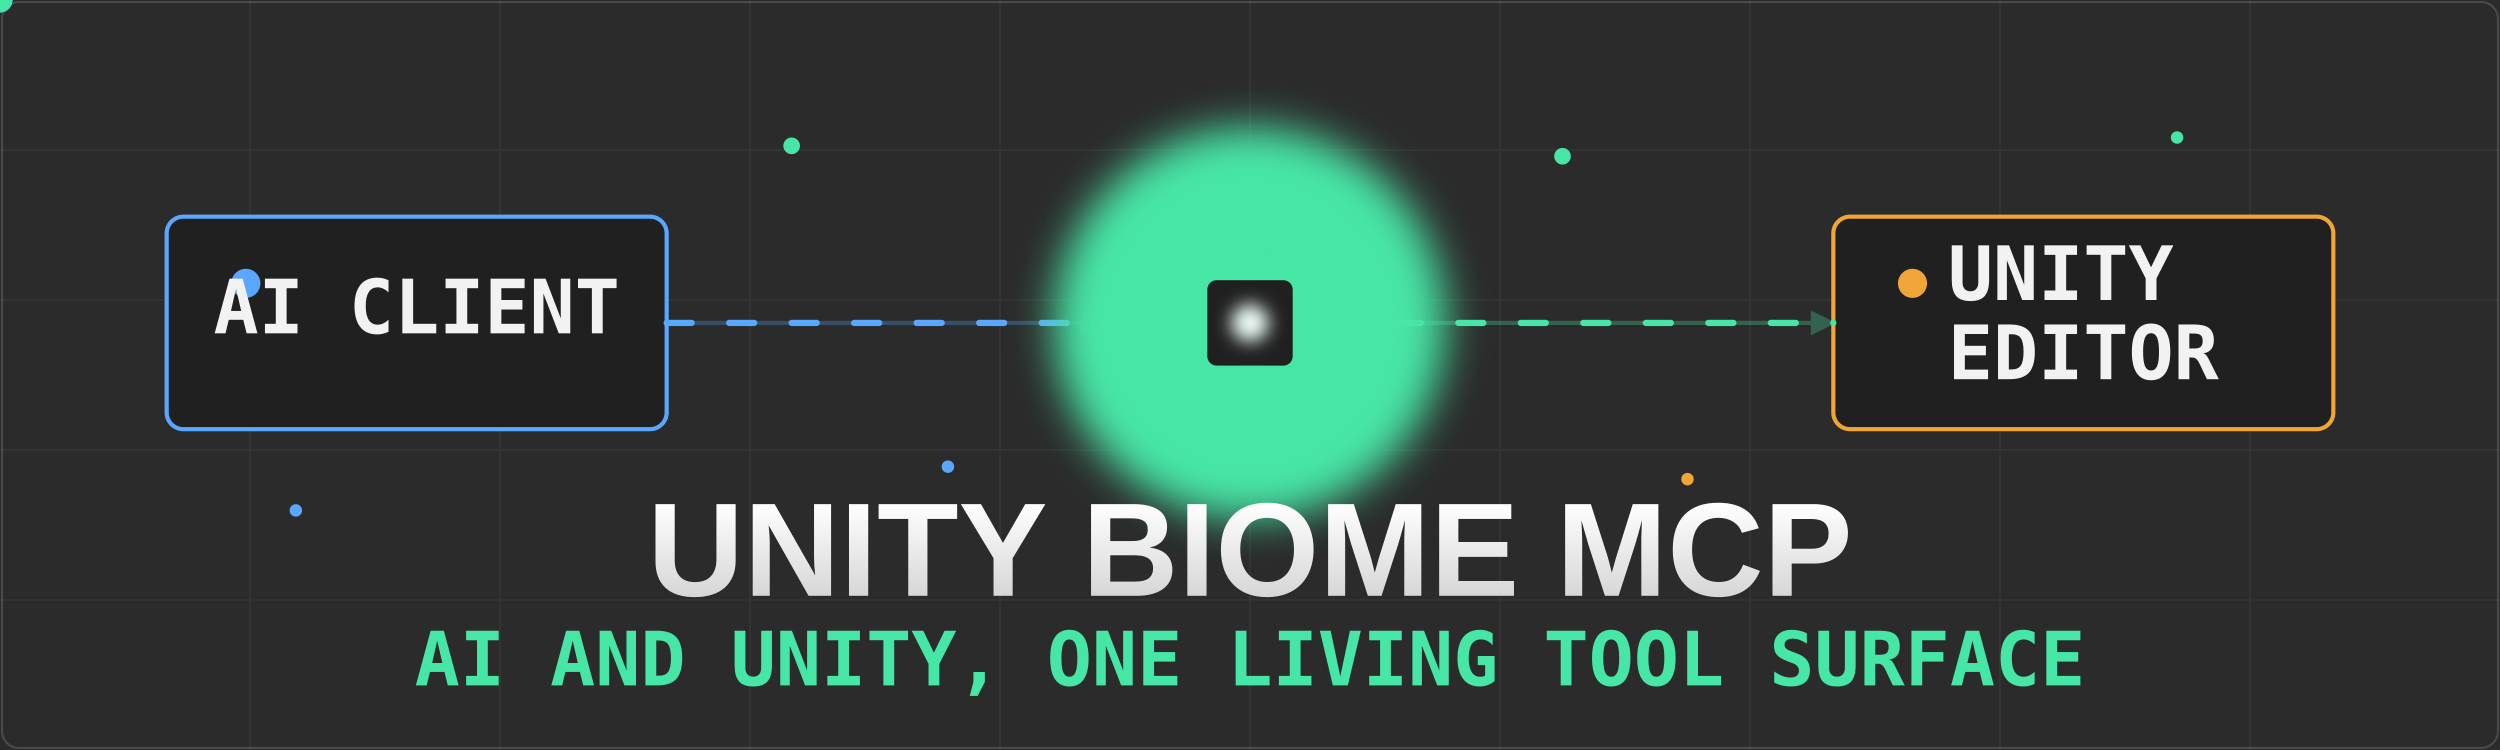
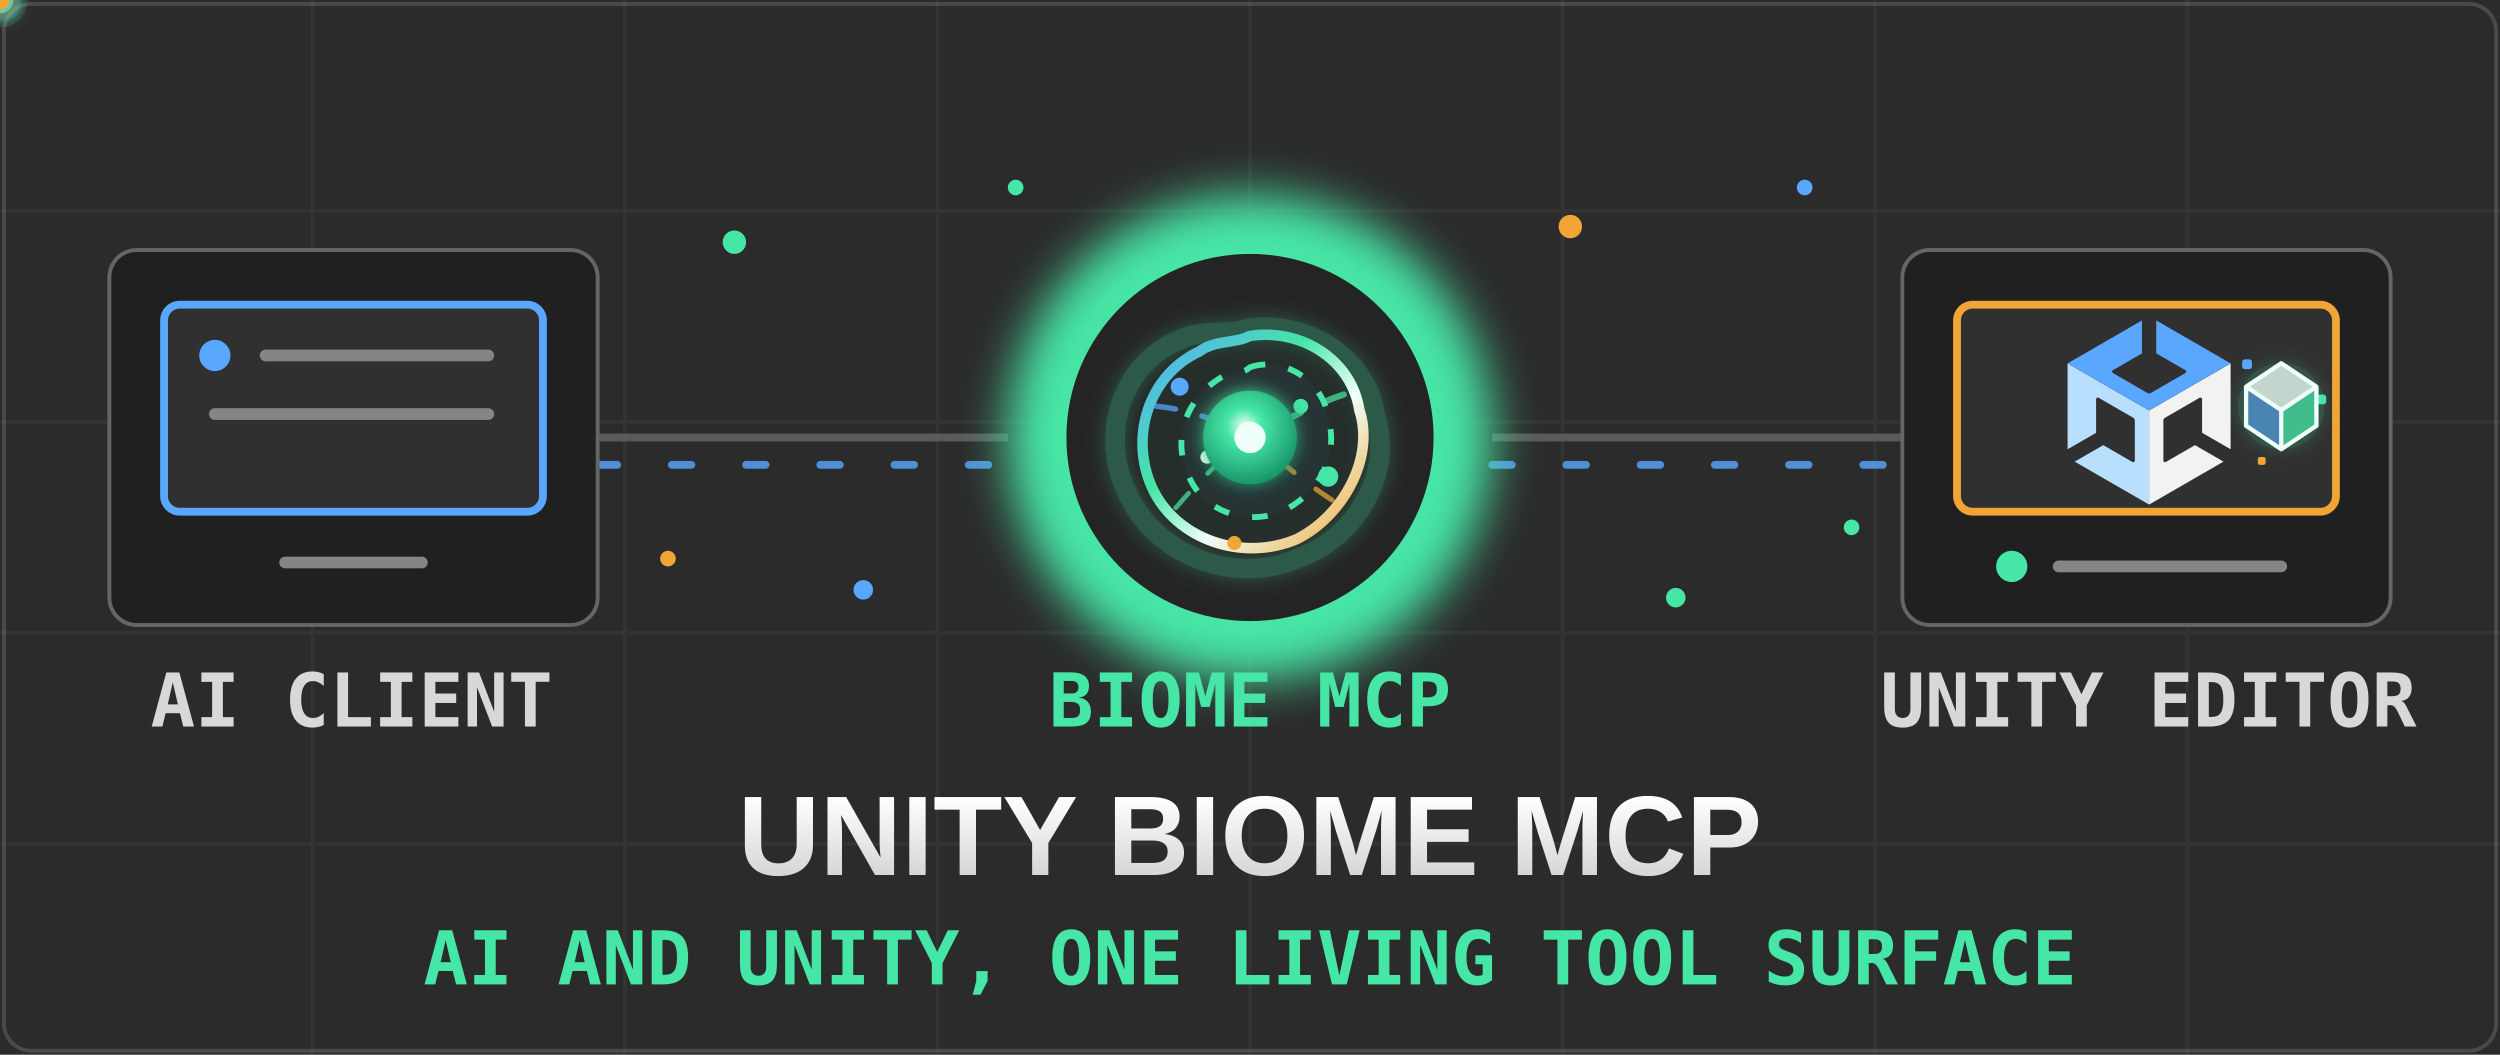
- <svg xmlns="http://www.w3.org/2000/svg" viewBox="0 0 1200 360" width="1200" height="360" role="img" aria-labelledby="hero-title hero-desc">
+ <svg xmlns="http://www.w3.org/2000/svg" viewBox="0 0 640 270" width="640" height="270" role="img" aria-labelledby="hero-title hero-desc">
  <defs>
-     <linearGradient id="hero-title-gradient" x1="0" y1="0" x2="0" y2="1">
+     <linearGradient id="hero-heading" x1="0" y1="0" x2="0" y2="1">
      <stop offset="0" stop-color="#ffffff" />
      <stop offset="1" stop-color="#d6d6d6" />
    </linearGradient>
-     <radialGradient id="hero-core" cx="50%" cy="42%" r="62%">
+     <radialGradient id="hero-core-fill" cx="44%" cy="38%" r="68%">
      <stop offset="0" stop-color="#effff9" />
      <stop offset=".28" stop-color="#46e6a6" />
-       <stop offset="1" stop-color="#46e6a6" stop-opacity="0" />
+       <stop offset="1" stop-color="#138b62" />
    </radialGradient>
-     <filter id="hero-green-glow" x="-100%" y="-100%" width="300%" height="300%">
-       <feGaussianBlur stdDeviation="10" />
+     <linearGradient id="hero-membrane-gradient" x1="0" y1="0" x2="1" y2="1">
+       <stop offset="0" stop-color="#59a7ff" />
+       <stop offset=".38" stop-color="#46e6a6" />
+       <stop offset=".62" stop-color="#effff9" />
+       <stop offset="1" stop-color="#f0a536" />
+     </linearGradient>
+     <filter id="hero-aura-glow" x="-70%" y="-70%" width="240%" height="240%">
+       <feGaussianBlur stdDeviation="6" />
    </filter>
-     <filter id="hero-soft-glow" x="-80%" y="-80%" width="260%" height="260%">
-       <feGaussianBlur stdDeviation="4" />
+     <filter id="hero-signal-glow" x="-35%" y="-120%" width="170%" height="340%">
+       <feGaussianBlur stdDeviation="2.2" result="blur" />
+       <feMerge>
+         <feMergeNode in="blur" />
+         <feMergeNode in="SourceGraphic" />
+       </feMerge>
    </filter>
-     <marker id="hero-arrow-blue" viewBox="0 0 10 10" refX="9" refY="5" markerWidth="6" markerHeight="6" orient="auto">
-       <path d="M0 0L10 5L0 10Z" fill="#59a7ff" />
-     </marker>
-     <marker id="hero-arrow-green" viewBox="0 0 10 10" refX="9" refY="5" markerWidth="6" markerHeight="6" orient="auto">
-       <path d="M0 0L10 5L0 10Z" fill="#46e6a6" />
-     </marker>
+     <filter id="hero-trail-glow" x="-80%" y="-80%" width="260%" height="260%" color-interpolation-filters="sRGB">
+       <feGaussianBlur stdDeviation="2.6" result="blur" />
+       <feMerge>
+         <feMergeNode in="blur" />
+         <feMergeNode in="SourceGraphic" />
+       </feMerge>
+     </filter>
+     <mask id="hero-flight-background-mask" maskUnits="userSpaceOnUse" x="0" y="0" width="640" height="270" style="mask-type:luminance">
+       <rect width="640" height="270" fill="white" />
+       <rect x="16" y="56" width="148" height="113" rx="13" fill="#777777" />
+       <rect x="20" y="60" width="140" height="105" rx="9" fill="black" />
+       <rect x="476" y="56" width="148" height="113" rx="13" fill="#777777" />
+       <rect x="480" y="60" width="140" height="105" rx="9" fill="black" />
+       <circle cx="320" cy="112" r="76" fill="#777777" />
+       <circle cx="320" cy="112" r="70" fill="black" />
+       <rect y="168" width="640" height="102" fill="black" />
+     </mask>
+     <symbol id="hero-icon-gameobject" viewBox="0 0 16 16">
+       <path d="M8 1L14 4.5V11.5L8 15L2 11.5V4.5ZM2 4.5L8 8L14 4.5M8 8V15" fill="none" stroke="currentColor" stroke-width="1.5" stroke-linejoin="round" />
+     </symbol>
+     <symbol id="hero-icon-component" viewBox="0 0 16 16">
+       <path d="M2 4H5M9 4H14M2 8H9M13 8H14M2 12H4M8 12H14" fill="none" stroke="currentColor" stroke-width="1.6" stroke-linecap="round" />
+       <circle cx="7" cy="4" r="1.7" fill="none" stroke="currentColor" stroke-width="1.4" />
+       <circle cx="11" cy="8" r="1.7" fill="none" stroke="currentColor" stroke-width="1.4" />
+       <circle cx="6" cy="12" r="1.7" fill="none" stroke="currentColor" stroke-width="1.4" />
+     </symbol>
+     <symbol id="hero-icon-image" viewBox="0 0 16 16">
+       <rect x="1.5" y="2" width="13" height="12" rx="2" fill="none" stroke="currentColor" stroke-width="1.5" />
+       <circle cx="11.5" cy="5.5" r="1.3" fill="currentColor" />
+       <path d="M3 12L6.3 8.5L8.4 10.6L10 9L13.5 12.5" fill="none" stroke="currentColor" stroke-width="1.4" stroke-linejoin="round" />
+     </symbol>
+     <symbol id="hero-icon-sound" viewBox="0 0 16 16">
+       <path d="M2 6H5L9 3V13L5 10H2ZM11 6C12.4 7 12.4 9 11 10M13 4.5C15.4 6.4 15.4 9.6 13 11.5" fill="none" stroke="currentColor" stroke-width="1.5" stroke-linecap="round" stroke-linejoin="round" />
+     </symbol>
+     <symbol id="hero-icon-light" viewBox="0 0 16 16">
+       <circle cx="8" cy="8" r="3" fill="none" stroke="currentColor" stroke-width="1.5" />
+       <path d="M8 1V3M8 13V15M1 8H3M13 8H15M3.1 3.1L4.5 4.5M11.5 11.5L12.9 12.9M12.9 3.1L11.5 4.5M4.5 11.5L3.1 12.9" fill="none" stroke="currentColor" stroke-width="1.4" stroke-linecap="round" />
+     </symbol>
+     <symbol id="hero-icon-script" viewBox="0 0 16 16">
+       <path d="M6 3L2 8L6 13M10 3L14 8L10 13M9 1.5L7 14.5" fill="none" stroke="currentColor" stroke-width="1.6" stroke-linecap="round" stroke-linejoin="round" />
+     </symbol>
+     <symbol id="hero-icon-camera" viewBox="0 0 16 16">
+       <path d="M2 5H5L6.2 3H9.8L11 5H14V13H2Z" fill="none" stroke="currentColor" stroke-width="1.5" stroke-linejoin="round" />
+       <circle cx="8" cy="9" r="2.5" fill="none" stroke="currentColor" stroke-width="1.4" />
+     </symbol>
+     <symbol id="hero-icon-material" viewBox="0 0 16 16">
+       <path d="M8 1.5C8 1.5 3 7 3 10A5 5 0 0 0 13 10C13 7 8 1.5 8 1.5Z" fill="none" stroke="currentColor" stroke-width="1.5" />
+       <path d="M5.5 10.5C6.3 12.2 9 12.7 10.6 11" fill="none" stroke="currentColor" stroke-width="1.3" stroke-linecap="round" />
+     </symbol>
+     <symbol id="hero-icon-animation" viewBox="0 0 16 16">
+       <rect x="1.5" y="2.5" width="13" height="11" rx="1.5" fill="none" stroke="currentColor" stroke-width="1.5" />
+       <path d="M6.5 5.5L11 8L6.5 10.5Z" fill="currentColor" />
+       <path d="M4 2.5V5M12 2.5V5M4 11V13.5M12 11V13.5" stroke="currentColor" stroke-width="1.2" />
+     </symbol>
+     <symbol id="hero-icon-physics" viewBox="0 0 16 16">
+       <ellipse cx="8" cy="8" rx="6.5" ry="2.8" fill="none" stroke="currentColor" stroke-width="1.2" />
+       <ellipse cx="8" cy="8" rx="6.5" ry="2.8" fill="none" stroke="currentColor" stroke-width="1.2" transform="rotate(60 8 8)" />
+       <ellipse cx="8" cy="8" rx="6.5" ry="2.8" fill="none" stroke="currentColor" stroke-width="1.2" transform="rotate(120 8 8)" />
+       <circle cx="8" cy="8" r="1.4" fill="currentColor" />
+     </symbol>
  </defs>
  <style>
-     .hero-route {
-       fill: none;
-       stroke-width: 3;
-       stroke-linecap: round;
-       stroke-dasharray: 12 18;
-       animation: hero-flow 3.8s linear infinite;
-     }
-     .hero-core-aura {
-       animation: hero-aura 3.2s ease-in-out infinite;
+     .hero-route-request {
+       animation: hero-flow-request 3.7s linear infinite;
+     }
+     .hero-route-result {
+       animation: hero-flow-result 4.3s linear infinite;
+     }
+     .hero-node-left {
+       animation: hero-node-left-life 4.8s ease-in-out infinite;
      transform-box: fill-box;
      transform-origin: center;
    }
-     .hero-core-mark {
-       animation: hero-core-life 2.4s ease-in-out infinite;
+     .hero-node-right {
+       animation: hero-node-right-life 5.3s ease-in-out -2.1s infinite;
      transform-box: fill-box;
      transform-origin: center;
    }
-     .hero-node {
-       animation: hero-node-life 4.2s ease-in-out infinite;
+     .hero-node-led {
+       animation: hero-led 2.6s ease-in-out infinite;
+     }
+     .hero-node-right .hero-node-led {
+       animation: hero-unity-build-led 7s linear infinite;
+     }
+     .hero-created-object {
+       animation: hero-unity-create 7s linear infinite;
      transform-box: fill-box;
      transform-origin: center;
    }
-     .hero-node-right { animation-delay: -2.1s; }
-     .hero-spore {
-       animation: hero-drift-a 5.2s ease-in-out infinite alternate;
+     .hero-generated-flight {
+       opacity: 0;
+       pointer-events: none;
+       offset-anchor: center;
+       offset-rotate: 0deg;
      transform-box: fill-box;
      transform-origin: center;
-     }
-     .hero-spore-b { animation-name: hero-drift-b; animation-duration: 6.1s; }
-     .hero-spore-c { animation-delay: -2.4s; animation-duration: 4.5s; }
-     @keyframes hero-flow { to { stroke-dashoffset: -60; } }
-     @keyframes hero-aura {
-       0%, 100% { opacity: .14; transform: scale(.82); }
-       50% { opacity: .48; transform: scale(1.16); }
-     }
-     @keyframes hero-core-life {
-       0%, 100% { transform: scale(.94) rotate(45deg); }
-       50% { transform: scale(1.08) rotate(45deg); }
-     }
-     @keyframes hero-node-life {
-       0%, 100% { opacity: .88; transform: translateY(0); }
-       50% { opacity: 1; transform: translateY(-3px); }
+       animation: hero-generated-flight 28s linear infinite both;
+     }
+     .hero-generated-flight &gt; use {
+       transform: scale(1.4);
+       transform-box: fill-box;
+       transform-origin: center;
+     }
+     .hero-generated-flight &gt; circle {
+       transform: scale(1.25);
+       transform-box: fill-box;
+       transform-origin: center;
+     }
+     .hero-flight-route-1 { offset-path: path("M584 104C580 72 562 52 536 44S480 26 438 28 360 44 300 26 190 10 80-18"); }
+     .hero-flight-route-2 { offset-path: path("M584 104C570 76 548 56 522 48S470 40 430 22 360 8 318 30 248 46 210 18 176-2 150-20"); }
+     .hero-flight-route-3 { offset-path: path("M584 104C590 78 572 58 548 50S500 28 464 36 410 54 366 34 310 10 274 20 238 8 220-18"); }
+     .hero-flight-route-4 { offset-path: path("M584 104C568 84 548 64 526 52S484 28 448 42 400 58 362 38 326 14 300-20"); }
+     .hero-flight-route-5 { offset-path: path("M584 104C592 78 574 56 548 48S510 34 484 20 440 4 414 18 392 8 380-18"); }
+     .hero-flight-route-6 { offset-path: path("M584 104C566 80 554 60 540 48S510 28 494 36 474 46 458 20 452 0 460-20"); }
+     .hero-flight-route-7 { offset-path: path("M584 104C596 78 580 58 564 46S536 28 524 14 510-2 520-18"); }
+     .hero-flight-route-8 { offset-path: path("M584 104C574 70 548 50 514 44S452 20 408 30 340 52 282 28 190 2 122 12 70 4 40-16"); }
+     .hero-flight-route-9 { offset-path: path("M584 104C586 74 564 54 538 46S494 24 456 32 402 50 356 30 300 8 266 16 248-4 250-18"); }
+     .hero-flight-route-10 { offset-path: path("M584 104C572 82 550 58 524 50S468 30 426 38 352 48 294 24 214 4 156 14 118 2 100-18"); }
+     .hero-generated-color-1 { color: #46e6a6; }
+     .hero-generated-color-2 { color: #59a7ff; }
+     .hero-generated-color-3 { color: #f0a536; }
+     .hero-generated-color-4 { color: #e95b78; }
+     .hero-generated-color-5 { color: #c084fc; }
+     .hero-generated-color-6 { color: #7dd3fc; }
+     .hero-generated-color-7 { color: #f472b6; }
+     .hero-generated-color-8 { color: #a3e635; }
+     .hero-generated-color-9 { color: #fb7185; }
+     .hero-generated-color-10 { color: #facc15; }
+     .hero-aura {
+       animation: hero-aura-life 3.6s ease-in-out infinite;
+       transform-box: fill-box;
+       transform-origin: center;
+     }
+     .hero-biome-membrane-a,
+     .hero-biome-membrane-b,
+     .hero-biome-membrane-echo,
+     .hero-biome-veins {
+       transform-origin: 320px 112px;
+     }
+     .hero-biome-membrane-a {
+       animation: hero-membrane-a 7.8s ease-in-out -.9s infinite;
+     }
+     .hero-biome-membrane-b {
+       animation: hero-membrane-b 9.1s ease-in-out -4.1s infinite;
+     }
+     .hero-biome-membrane-echo {
+       animation: hero-membrane-echo 11.4s ease-in-out -6.3s infinite;
+     }
+     .hero-biome-veins {
+       animation: hero-vein-flow 4.8s linear -1.7s infinite;
+     }
+     .hero-spore-a,
+     .hero-spore-b,
+     .hero-spore-c,
+     .hero-spore-d {
+       transform-box: fill-box;
+       transform-origin: center;
+     }
+     .hero-spore-a {
+       animation: hero-drift-a 6.7s ease-in-out -.9s infinite;
+     }
+     .hero-spore-b {
+       animation: hero-drift-b 7.9s ease-in-out -4.2s infinite;
+     }
+     .hero-spore-c {
+       animation: hero-drift-c 5.8s ease-in-out -2.5s infinite;
+     }
+     .hero-spore-d {
+       animation: hero-drift-d 8.6s ease-in-out -5.1s infinite;
+     }
+     .hero-phase-1 { animation-delay: -1.8s; }
+     .hero-phase-2 { animation-delay: -3.3s; }
+     .hero-phase-3 { animation-delay: -4.4s; }
+     .hero-phase-4 { animation-delay: -6.2s; }
+     @keyframes hero-flow-request {
+       from { stroke-dashoffset: 0; }
+       to { stroke-dashoffset: -52; }
+     }
+     @keyframes hero-flow-result {
+       from { stroke-dashoffset: 0; }
+       to { stroke-dashoffset: 58; }
+     }
+     @keyframes hero-node-left-life {
+       0%, 100% { opacity: .92; transform: translateY(0); }
+       38% { opacity: 1; transform: translateY(-2px); }
+       68% { opacity: .96; transform: translateY(1px); }
+     }
+     @keyframes hero-node-right-life {
+       0%, 100% { opacity: .94; transform: translateY(0); }
+       46% { opacity: 1; transform: translateY(-3px); }
+       76% { opacity: .96; transform: translateY(1px); }
+     }
+     @keyframes hero-led {
+       0%, 100% { opacity: .38; }
+       44% { opacity: 1; }
+       66% { opacity: .7; }
+     }
+     @keyframes hero-unity-build-led {
+       0%, 19.8%, 24%, 42.7%, 47%, 65.5%, 70%, 88.4%, 93%, 100% {
+         opacity: .28;
+       }
+       20%, 42.9%, 65.7%, 88.6% { opacity: 1; }
+       22.2%, 45.1%, 67.9%, 90.8% { opacity: .58; }
+     }
+     @keyframes hero-unity-create {
+       0%, 20%, 32%, 42.86%, 54.86%, 65.72%, 77.72%, 88.57%, 100% {
+         opacity: 0;
+         transform: translate(-8px, 3px) scale(.72) rotate(-4deg);
+       }
+       21.42%, 44.28%, 67.14%, 89.99% {
+         opacity: .48;
+         transform: translate(-3px, 1px) scale(.9) rotate(-1deg);
+       }
+       22.57%, 45.43%, 68.29%, 91.14% {
+         opacity: .96;
+         transform: translate(0, 0) scale(1.06) rotate(1deg);
+       }
+       24.07%, 46.93%, 69.79%, 92.64% {
+         opacity: 1;
+         transform: translate(0, 0) scale(1) rotate(0);
+       }
+       27.07%, 49.93%, 72.79%, 95.64% {
+         opacity: .7;
+         transform: translate(1px, -2px) scale(.98) rotate(1deg);
+       }
+       29.87%, 52.73%, 75.59%, 98.44% {
+         opacity: 0;
+         transform: translate(3px, -7px) scale(.9) rotate(4deg);
+       }
+     }
+     @keyframes hero-generated-flight {
+       0% {
+         opacity: 0;
+         offset-distance: 0%;
+         transform: scale(.3) rotate(-18deg);
+       }
+       .65% {
+         opacity: .95;
+         offset-distance: 12%;
+         transform: scale(1.08) rotate(8deg);
+       }
+       9% {
+         opacity: .82;
+         offset-distance: 20%;
+         transform: scale(.9) rotate(-5deg);
+       }
+       38% {
+         opacity: .96;
+         offset-distance: 48%;
+         transform: scale(1.04) rotate(128deg);
+       }
+       72% {
+         opacity: .78;
+         offset-distance: 75%;
+         transform: scale(.86) rotate(264deg);
+       }
+       94% {
+         opacity: .58;
+         offset-distance: 95%;
+         transform: scale(.72) rotate(344deg);
+       }
+       100% {
+         opacity: 0;
+         offset-distance: 100%;
+         transform: scale(.42) rotate(380deg);
+       }
+     }
+     @keyframes hero-aura-life {
+       0%, 100% { opacity: .12; transform: scale(.84); }
+       47% { opacity: .42; transform: scale(1.13); }
+       72% { opacity: .25; transform: scale(1.02); }
+     }
+     @keyframes hero-membrane-a {
+       0%, 100% { opacity: .78; transform: translate(-1px, 1px) rotate(-4deg); }
+       37% { opacity: 1; transform: translate(2px, -2px) rotate(5deg); }
+       72% { opacity: .86; transform: translate(-2px, -1px) rotate(1deg); }
+     }
+     @keyframes hero-membrane-b {
+       0%, 100% { opacity: .55; transform: translate(1px, -1px) rotate(5deg); }
+       43% { opacity: .88; transform: translate(-2px, 2px) rotate(-6deg); }
+       76% { opacity: .68; transform: translate(2px, 1px) rotate(-1deg); }
+     }
+     @keyframes hero-membrane-echo {
+       0%, 100% { opacity: .12; transform: translate(-2px, 1px) rotate(-7deg); }
+       48% { opacity: .3; transform: translate(3px, -2px) rotate(7deg); }
+       79% { opacity: .18; transform: translate(-1px, -3px) rotate(2deg); }
+     }
+     @keyframes hero-vein-flow {
+       from { stroke-dashoffset: 0; }
+       to { stroke-dashoffset: -36; }
    }
    @keyframes hero-drift-a {
-       0% { opacity: .16; transform: translate(-8px, 8px) scale(.7); }
-       55% { opacity: .86; transform: translate(10px, -10px) scale(1.2); }
-       100% { opacity: .28; transform: translate(18px, 4px) scale(.82); }
+       0%, 100% { opacity: .18; transform: translate(-2px, 4px) scale(.75); }
+       36% { opacity: .78; transform: translate(8px, -7px) scale(1.15); }
+       71% { opacity: .4; transform: translate(13px, 2px) scale(.9); }
    }
    @keyframes hero-drift-b {
-       0% { opacity: .12; transform: translate(10px, -8px) scale(.76); }
-       50% { opacity: .72; transform: translate(-14px, 10px) scale(1.16); }
-       100% { opacity: .24; transform: translate(4px, -12px) scale(.8); }
+       0%, 100% { opacity: .16; transform: translate(4px, -3px) scale(.8); }
+       48% { opacity: .68; transform: translate(-10px, 8px) scale(1.18); }
+       79% { opacity: .32; transform: translate(-4px, -7px) scale(.88); }
+     }
+     @keyframes hero-drift-c {
+       0%, 100% { opacity: .2; transform: translate(-3px, -2px) scale(.72); }
+       43% { opacity: .84; transform: translate(6px, 9px) scale(1.2); }
+       73% { opacity: .38; transform: translate(11px, 4px) scale(.86); }
+     }
+     @keyframes hero-drift-d {
+       0%, 100% { opacity: .14; transform: translate(3px, 3px) scale(.78); }
+       39% { opacity: .64; transform: translate(-8px, -9px) scale(1.12); }
+       69% { opacity: .3; transform: translate(5px, -5px) scale(.9); }
    }
    @media (prefers-reduced-motion: reduce) {
-       .hero-route, .hero-core-aura, .hero-core-mark, .hero-node, .hero-spore {
+       .hero-route-request,
+       .hero-route-result,
+       .hero-node-left,
+       .hero-node-right,
+       .hero-node-led,
+       .hero-created-object,
+       .hero-generated-flight,
+       .hero-aura,
+       .hero-biome-membrane-a,
+       .hero-biome-membrane-b,
+       .hero-biome-membrane-echo,
+       .hero-biome-veins,
+       .hero-spore-a,
+       .hero-spore-b,
+       .hero-spore-c,
+       .hero-spore-d {
        animation: none !important;
      }
-       .hero-route { stroke-dasharray: none; opacity: .72; }
-       .hero-core-aura { opacity: .26; }
-       .hero-core-mark { transform: rotate(45deg); }
-       .motion-particle { display: none; }
-       .hero-spore { opacity: .3; }
+       .hero-route-request,
+       .hero-route-result {
+         stroke-dasharray: none;
+         opacity: .72;
+       }
+       .hero-node-left,
+       .hero-node-right {
+         opacity: 1;
+         transform: none;
+       }
+       .hero-node-led {
+         opacity: .8;
+       }
+       .hero-created-object {
+         opacity: .9;
+         transform: none;
+       }
+       .hero-generated-flight {
+         display: none;
+       }
+       .hero-aura {
+         opacity: .22;
+         transform: scale(1);
+       }
+       .hero-biome-membrane-a,
+       .hero-biome-membrane-b,
+       .hero-biome-membrane-echo {
+         opacity: .72;
+         transform: none;
+       }
+       .hero-biome-veins {
+         stroke-dasharray: none;
+         opacity: .55;
+       }
+       .hero-spore-a,
+       .hero-spore-b,
+       .hero-spore-c,
+       .hero-spore-d {
+         opacity: .32;
+         transform: none;
+       }
+       .motion-particle {
+         display: none;
+       }
    }
  </style>
-   <rect width="1200" height="360" fill="#2b2b2b" />
-   <rect x="1" y="1" width="1198" height="358" rx="8" fill="none" stroke="#4a4a4a" />
-   <g stroke="#777" stroke-width="1" opacity=".1">
-     <path d="M0 72H1200M0 144H1200M0 216H1200M0 288H1200" />
-     <path d="M120 0V360M240 0V360M360 0V360M480 0V360M600 0V360M720 0V360M840 0V360M960 0V360M1080 0V360" />
-   </g>
-   <g class="hero-node">
-     <rect x="80" y="104" width="240" height="102" rx="8" fill="#202020" stroke="#59a7ff" stroke-width="2" />
-     <circle cx="118" cy="136" r="7" fill="#59a7ff" />
-     <text x="200" y="160" text-anchor="middle" fill="#f2f2f2" font-size="36" font-weight="700" data-mobile-critical="true" font-family="ui-monospace, SFMono-Regular, Menlo, Consolas, monospace">AI CLIENT</text>
-   </g>
-   <g class="hero-node hero-node-right">
-     <rect x="880" y="104" width="240" height="102" rx="8" fill="#202020" stroke="#f0a536" stroke-width="2" />
-     <circle cx="918" cy="136" r="7" fill="#f0a536" />
-     <text x="1000" y="144" text-anchor="middle" fill="#f2f2f2" font-size="36" font-weight="700" data-mobile-critical="true" font-family="ui-monospace, SFMono-Regular, Menlo, Consolas, monospace">
-       <tspan x="1000">UNITY</tspan>
-       <tspan x="1000" dy="38">EDITOR</tspan>
-     </text>
-   </g>
-   <path d="M320 155H530" stroke="#59a7ff" opacity=".28" stroke-width="2" marker-end="url(#hero-arrow-blue)" />
-   <path class="hero-route" d="M320 155H530" stroke="#59a7ff" />
-   <path d="M670 155H880" stroke="#46e6a6" opacity=".3" stroke-width="2" marker-end="url(#hero-arrow-green)" />
-   <path class="hero-route" d="M670 155H880" stroke="#46e6a6" />
-   <circle class="motion-particle" r="6" fill="#59a7ff">
-     <animateMotion dur="2.8s" repeatCount="indefinite" path="M320 155H530" />
-   </circle>
-   <circle class="motion-particle" r="6" fill="#46e6a6">
-     <animateMotion dur="3.1s" begin="-1.4s" repeatCount="indefinite" path="M670 155H880" />
-   </circle>
+   <rect width="640" height="270" fill="#2b2b2b" />
+   <rect x="1" y="1" width="638" height="268" rx="7" fill="none" stroke="#4a4a4a" />
+   <g stroke="#777777" stroke-width="1" opacity=".1">
+     <path d="M0 54H640M0 108H640M0 162H640M0 216H640" />
+     <path d="M80 0V270M160 0V270M240 0V270M320 0V270M400 0V270M480 0V270M560 0V270" />
+   </g>
+   <path d="M153 112H258M382 112H487" fill="none" stroke="#5a5a5a" stroke-width="2" />
+   <path class="hero-route-request" d="M153 107H258M382 107H487" fill="none" stroke="#46e6a6" stroke-width="3" stroke-linecap="round" stroke-dasharray="9 17" filter="url(#hero-signal-glow)" />
+   <path class="hero-route-result" d="M153 119H258M382 119H487" fill="none" stroke="#59a7ff" stroke-width="2" stroke-linecap="round" stroke-dasharray="5 14" opacity=".8" />
+   <g class="motion-particle" aria-hidden="true">
+     <circle r="7" fill="#46e6a6" opacity=".16" />
+     <circle r="3.4" fill="#46e6a6" filter="url(#hero-trail-glow)" />
+     <circle r="1.2" fill="#effff9" />
+     <animateMotion dur="7s" begin="-2.1s" repeatCount="indefinite" path="M153 107C184 94 220 120 262 112A58 58 0 0 1 378 112C420 99 455 121 487 107C455 121 420 99 378 112A58 58 0 0 1 262 112C220 120 184 94 153 107" />
+   </g>
+   <g class="motion-particle" aria-hidden="true">
+     <circle r="6" fill="#59a7ff" opacity=".16" />
+     <circle r="3" fill="#59a7ff" filter="url(#hero-trail-glow)" />
+     <circle r="1" fill="#effff9" />
+     <animateMotion dur="7s" begin="-4s" repeatCount="indefinite" path="M487 119C454 103 420 132 378 112A58 58 0 0 0 262 112C221 101 184 132 153 119C184 132 221 101 262 112A58 58 0 0 0 378 112C420 132 454 103 487 119" />
+   </g>
+   <g class="motion-particle" aria-hidden="true">
+     <circle r="5.5" fill="#46e6a6" opacity=".14" />
+     <circle r="2.7" fill="#46e6a6" filter="url(#hero-trail-glow)" />
+     <animateMotion dur="7s" begin="-5.9s" repeatCount="indefinite" path="M153 112Q175 98 197 112T241 112Q252 119 262 112A58 52 0 0 1 378 112Q390 105 401 112T445 112T487 112Q465 126 443 112T399 112Q389 105 378 112A58 52 0 0 1 262 112Q251 105 240 112T196 112T153 112" />
+   </g>
+   <g class="motion-particle" aria-hidden="true">
+     <circle r="5" fill="#f0a536" opacity=".14" />
+     <circle r="2.5" fill="#f0a536" filter="url(#hero-trail-glow)" />
+     <animateMotion dur="7s" begin="-0.8s" repeatCount="indefinite" path="M487 112Q465 98 443 112T399 112Q389 119 378 112A58 64 0 0 0 262 112Q251 105 240 112T196 112T153 112Q175 126 197 112T241 112Q252 105 262 112A58 64 0 0 0 378 112Q390 119 401 112T445 112T487 112" />
+   </g>
+   <g class="hero-node-left">
+     <rect x="28" y="64" width="125" height="96" rx="7" fill="#202020" stroke="#656565" />
+     <rect x="42" y="78" width="97" height="53" rx="4" fill="#303030" stroke="#59a7ff" stroke-width="2" />
+     <circle class="hero-node-led" cx="55" cy="91" r="4" fill="#59a7ff" />
+     <path d="M68 91H125M55 106H125M73 144H108" fill="none" stroke="#858585" stroke-width="3" stroke-linecap="round" />
+   </g>
+   <g class="hero-node-right">
+     <rect x="487" y="64" width="125" height="96" rx="7" fill="#202020" stroke="#656565" />
+     <rect x="501" y="78" width="97" height="53" rx="4" fill="#303030" stroke="#f0a536" stroke-width="2" />
+     <g data-brand="unity" aria-hidden="true" transform="translate(524.4 80) scale(.4)">
+       <path fill="#f2f2f2" d="m64.414 122.93 47.606-27.49-18.247-10.553-18.656 10.777a1.06 1.06 0 0 1-1.035-.008 1.054 1.054 0 0 1-.523-.898V69.164c0-.754.39-1.437 1.043-1.812L96.77 54.55a1.03 1.03 0 0 1 1.035.008c.324.18.527.52.53.89v21.543l18.259 10.547V32.56l-52.18 30.12Z" />
+       <path fill="#b9dfff" d="M53.738 95.676 35.074 84.886 16.813 95.438l47.601 27.492V62.68L12.25 32.559v54.976l18.254-10.543V55.45c.008-.37.207-.71.527-.89a1.04 1.04 0 0 1 1.04-.008l22.179 12.8a2.095 2.095 0 0 1 1.043 1.813v25.598c-.004.37-.2.71-.52.902-.316.188-.71.191-1.035.012" />
+       <path fill="#59a7ff" d="M68.988 5.07v21.086l18.657 10.77c.32.187.511.531.511.906 0 .371-.195.711-.511.898L65.469 51.54a2.12 2.12 0 0 1-2.09 0L41.21 38.73a1.033 1.033 0 0 1-.516-.898 1.038 1.038 0 0 1 .516-.906l18.652-10.77V5.07L12.25 32.56l52.164 30.12 52.176-30.12Z" />
+     </g>
+     <g class="hero-created-object" data-created="gameobject" aria-hidden="true">
+       <circle cx="584" cy="104" r="11" fill="#46e6a6" opacity=".2" filter="url(#hero-signal-glow)" />
+       <rect x="574" y="92" width="2.5" height="2.5" rx=".7" fill="#59a7ff" />
+       <rect x="593" y="101" width="2.5" height="2.5" rx=".7" fill="#46e6a6" />
+       <rect x="578" y="117" width="2" height="2" rx=".5" fill="#f0a536" />
+       <path d="M584 93L593 99L584 105L575 99Z" fill="#effff9" fill-opacity=".76" />
+       <path d="M575 99L584 105V115L575 109Z" fill="#59a7ff" fill-opacity=".58" />
+       <path d="M584 105L593 99V109L584 115Z" fill="#46e6a6" fill-opacity=".72" />
+       <path d="M584 93L593 99V109L584 115L575 109V99ZM575 99L584 105L593 99M584 105V115" fill="none" stroke="#effff9" stroke-width="1.1" stroke-linejoin="round" />
+     </g>
+     <circle class="hero-node-led" cx="515" cy="145" r="4" fill="#46e6a6" />
+     <path d="M527 145H584" stroke="#858585" stroke-width="3" stroke-linecap="round" />
+   </g>
+   <g id="hero-generated-pool" aria-hidden="true" data-cycle-seconds="28" data-command-cycle-seconds="7" data-spawn-delay-seconds="0.18" mask="url(#hero-flight-background-mask)">
+     <g class="hero-generated-flight hero-flight-route-1 hero-generated-color-1" data-seq="0" data-kind="gameobject" style="animation-delay:1.58s">
+       <circle r="7" fill="currentColor" opacity=".13" />
+       <use href="#hero-icon-gameobject" x="-7" y="-7" width="14" height="14" />
+     </g>
+     <g class="hero-generated-flight hero-flight-route-4 hero-generated-color-6" data-seq="1" data-kind="image" style="animation-delay:1.6s">
+       <circle r="7" fill="currentColor" opacity=".13" />
+       <use href="#hero-icon-image" x="-7" y="-7" width="14" height="14" />
+     </g>
+     <g class="hero-generated-flight hero-flight-route-7 hero-generated-color-3" data-seq="2" data-kind="sound" style="animation-delay:1.62s">
+       <circle r="7" fill="currentColor" opacity=".13" />
+       <use href="#hero-icon-sound" x="-7" y="-7" width="14" height="14" />
+     </g>
+     <g class="hero-generated-flight hero-flight-route-2 hero-generated-color-9" data-seq="3" data-kind="component" style="animation-delay:3.18s">
+       <circle r="7" fill="currentColor" opacity=".13" />
+       <use href="#hero-icon-component" x="-7" y="-7" width="14" height="14" />
+     </g>
+     <g class="hero-generated-flight hero-flight-route-9 hero-generated-color-2" data-seq="4" data-kind="light" style="animation-delay:4.78s">
+       <circle r="7" fill="currentColor" opacity=".13" />
+       <use href="#hero-icon-light" x="-7" y="-7" width="14" height="14" />
+     </g>
+     <g class="hero-generated-flight hero-flight-route-5 hero-generated-color-8" data-seq="5" data-kind="script" style="animation-delay:4.8s">
+       <circle r="7" fill="currentColor" opacity=".13" />
+       <use href="#hero-icon-script" x="-7" y="-7" width="14" height="14" />
+     </g>
+     <g class="hero-generated-flight hero-flight-route-10 hero-generated-color-4" data-seq="6" data-kind="camera" style="animation-delay:4.82s">
+       <circle r="7" fill="currentColor" opacity=".13" />
+       <use href="#hero-icon-camera" x="-7" y="-7" width="14" height="14" />
+     </g>
+     <g class="hero-generated-flight hero-flight-route-3 hero-generated-color-10" data-seq="7" data-kind="material" style="animation-delay:4.84s">
+       <circle r="7" fill="currentColor" opacity=".13" />
+       <use href="#hero-icon-material" x="-7" y="-7" width="14" height="14" />
+     </g>
+     <g class="hero-generated-flight hero-flight-route-8 hero-generated-color-5" data-seq="8" data-kind="animation" style="animation-delay:4.86s">
+       <circle r="7" fill="currentColor" opacity=".13" />
+       <use href="#hero-icon-animation" x="-7" y="-7" width="14" height="14" />
+     </g>
+     <g class="hero-generated-flight hero-flight-route-6 hero-generated-color-7" data-seq="9" data-kind="physics" style="animation-delay:6.38s">
+       <circle r="7" fill="currentColor" opacity=".13" />
+       <use href="#hero-icon-physics" x="-7" y="-7" width="14" height="14" />
+     </g>
+     <g class="hero-generated-flight hero-flight-route-3 hero-generated-color-2" data-seq="10" data-kind="sound" style="animation-delay:6.4s">
+       <circle r="7" fill="currentColor" opacity=".13" />
+       <use href="#hero-icon-sound" x="-7" y="-7" width="14" height="14" />
+     </g>
+     <g class="hero-generated-flight hero-flight-route-8 hero-generated-color-9" data-seq="11" data-kind="material" style="animation-delay:8.58s">
+       <circle r="7" fill="currentColor" opacity=".13" />
+       <use href="#hero-icon-material" x="-7" y="-7" width="14" height="14" />
+     </g>
+     <g class="hero-generated-flight hero-flight-route-5 hero-generated-color-4" data-seq="12" data-kind="gameobject" style="animation-delay:8.6s">
+       <circle r="7" fill="currentColor" opacity=".13" />
+       <use href="#hero-icon-gameobject" x="-7" y="-7" width="14" height="14" />
+     </g>
+     <g class="hero-generated-flight hero-flight-route-1 hero-generated-color-8" data-seq="13" data-kind="camera" style="animation-delay:8.62s">
+       <circle r="7" fill="currentColor" opacity=".13" />
+       <use href="#hero-icon-camera" x="-7" y="-7" width="14" height="14" />
+     </g>
+     <g class="hero-generated-flight hero-flight-route-10 hero-generated-color-6" data-seq="14" data-kind="component" style="animation-delay:8.64s">
+       <circle r="7" fill="currentColor" opacity=".13" />
+       <use href="#hero-icon-component" x="-7" y="-7" width="14" height="14" />
+     </g>
+     <g class="hero-generated-flight hero-flight-route-4 hero-generated-color-1" data-seq="15" data-kind="animation" style="animation-delay:10.18s">
+       <circle r="7" fill="currentColor" opacity=".13" />
+       <use href="#hero-icon-animation" x="-7" y="-7" width="14" height="14" />
+     </g>
+     <g class="hero-generated-flight hero-flight-route-6 hero-generated-color-5" data-seq="16" data-kind="light" style="animation-delay:10.2s">
+       <circle r="7" fill="currentColor" opacity=".13" />
+       <use href="#hero-icon-light" x="-7" y="-7" width="14" height="14" />
+     </g>
+     <g class="hero-generated-flight hero-flight-route-9 hero-generated-color-3" data-seq="17" data-kind="physics" style="animation-delay:10.22s">
+       <circle r="7" fill="currentColor" opacity=".13" />
+       <use href="#hero-icon-physics" x="-7" y="-7" width="14" height="14" />
+     </g>
+     <g class="hero-generated-flight hero-flight-route-2 hero-generated-color-7" data-seq="18" data-kind="image" style="animation-delay:11.78s">
+       <circle r="7" fill="currentColor" opacity=".13" />
+       <use href="#hero-icon-image" x="-7" y="-7" width="14" height="14" />
+     </g>
+     <g class="hero-generated-flight hero-flight-route-7 hero-generated-color-10" data-seq="19" data-kind="script" style="animation-delay:11.8s">
+       <circle r="7" fill="currentColor" opacity=".13" />
+       <use href="#hero-icon-script" x="-7" y="-7" width="14" height="14" />
+     </g>
+     <g class="hero-generated-flight hero-flight-route-6 hero-generated-color-3" data-seq="20" data-kind="component" style="animation-delay:13.38s">
+       <circle r="7" fill="currentColor" opacity=".13" />
+       <use href="#hero-icon-component" x="-7" y="-7" width="14" height="14" />
+     </g>
+     <g class="hero-generated-flight hero-flight-route-2 hero-generated-color-7" data-seq="21" data-kind="light" style="animation-delay:13.4s">
+       <circle r="7" fill="currentColor" opacity=".13" />
+       <use href="#hero-icon-light" x="-7" y="-7" width="14" height="14" />
+     </g>
+     <g class="hero-generated-flight hero-flight-route-10 hero-generated-color-5" data-seq="22" data-kind="image" style="animation-delay:13.42s">
+       <circle r="7" fill="currentColor" opacity=".13" />
+       <use href="#hero-icon-image" x="-7" y="-7" width="14" height="14" />
+     </g>
+     <g class="hero-generated-flight hero-flight-route-4 hero-generated-color-1" data-seq="23" data-kind="physics" style="animation-delay:13.44s">
+       <circle r="7" fill="currentColor" opacity=".13" />
+       <use href="#hero-icon-physics" x="-7" y="-7" width="14" height="14" />
+     </g>
+     <g class="hero-generated-flight hero-flight-route-8 hero-generated-color-9" data-seq="24" data-kind="script" style="animation-delay:13.46s">
+       <circle r="7" fill="currentColor" opacity=".13" />
+       <use href="#hero-icon-script" x="-7" y="-7" width="14" height="14" />
+     </g>
+     <g class="hero-generated-flight hero-flight-route-7 hero-generated-color-6" data-seq="25" data-kind="gameobject" style="animation-delay:15.58s">
+       <circle r="7" fill="currentColor" opacity=".13" />
+       <use href="#hero-icon-gameobject" x="-7" y="-7" width="14" height="14" />
+     </g>
+     <g class="hero-generated-flight hero-flight-route-1 hero-generated-color-2" data-seq="26" data-kind="material" style="animation-delay:17.18s">
+       <circle r="7" fill="currentColor" opacity=".13" />
+       <use href="#hero-icon-material" x="-7" y="-7" width="14" height="14" />
+     </g>
+     <g class="hero-generated-flight hero-flight-route-9 hero-generated-color-8" data-seq="27" data-kind="sound" style="animation-delay:17.2s">
+       <circle r="7" fill="currentColor" opacity=".13" />
+       <use href="#hero-icon-sound" x="-7" y="-7" width="14" height="14" />
+     </g>
+     <g class="hero-generated-flight hero-flight-route-5 hero-generated-color-10" data-seq="28" data-kind="camera" style="animation-delay:17.22s">
+       <circle r="7" fill="currentColor" opacity=".13" />
+       <use href="#hero-icon-camera" x="-7" y="-7" width="14" height="14" />
+     </g>
+     <g class="hero-generated-flight hero-flight-route-3 hero-generated-color-4" data-seq="29" data-kind="animation" style="animation-delay:17.24s">
+       <circle r="7" fill="currentColor" opacity=".13" />
+       <use href="#hero-icon-animation" x="-7" y="-7" width="14" height="14" />
+     </g>
+     <g class="hero-generated-flight hero-flight-route-10 hero-generated-color-8" data-seq="30" data-kind="animation" style="animation-delay:18.78s">
+       <circle r="7" fill="currentColor" opacity=".13" />
+       <use href="#hero-icon-animation" x="-7" y="-7" width="14" height="14" />
+     </g>
+     <g class="hero-generated-flight hero-flight-route-6 hero-generated-color-1" data-seq="31" data-kind="camera" style="animation-delay:18.8s">
+       <circle r="7" fill="currentColor" opacity=".13" />
+       <use href="#hero-icon-camera" x="-7" y="-7" width="14" height="14" />
+     </g>
+     <g class="hero-generated-flight hero-flight-route-2 hero-generated-color-5" data-seq="32" data-kind="sound" style="animation-delay:18.82s">
+       <circle r="7" fill="currentColor" opacity=".13" />
+       <use href="#hero-icon-sound" x="-7" y="-7" width="14" height="14" />
+     </g>
+     <g class="hero-generated-flight hero-flight-route-8 hero-generated-color-3" data-seq="33" data-kind="image" style="animation-delay:18.84s">
+       <circle r="7" fill="currentColor" opacity=".13" />
+       <use href="#hero-icon-image" x="-7" y="-7" width="14" height="14" />
+     </g>
+     <g class="hero-generated-flight hero-flight-route-1 hero-generated-color-9" data-seq="34" data-kind="physics" style="animation-delay:18.86s">
+       <circle r="7" fill="currentColor" opacity=".13" />
+       <use href="#hero-icon-physics" x="-7" y="-7" width="14" height="14" />
+     </g>
+     <g class="hero-generated-flight hero-flight-route-5 hero-generated-color-7" data-seq="35" data-kind="material" style="animation-delay:20.38s">
+       <circle r="7" fill="currentColor" opacity=".13" />
+       <use href="#hero-icon-material" x="-7" y="-7" width="14" height="14" />
+     </g>
+     <g class="hero-generated-flight hero-flight-route-3 hero-generated-color-2" data-seq="36" data-kind="script" style="animation-delay:20.4s">
+       <circle r="7" fill="currentColor" opacity=".13" />
+       <use href="#hero-icon-script" x="-7" y="-7" width="14" height="14" />
+     </g>
+     <g class="hero-generated-flight hero-flight-route-7 hero-generated-color-4" data-seq="37" data-kind="light" style="animation-delay:22.58s">
+       <circle r="7" fill="currentColor" opacity=".13" />
+       <use href="#hero-icon-light" x="-7" y="-7" width="14" height="14" />
+     </g>
+     <g class="hero-generated-flight hero-flight-route-9 hero-generated-color-10" data-seq="38" data-kind="gameobject" style="animation-delay:22.6s">
+       <circle r="7" fill="currentColor" opacity=".13" />
+       <use href="#hero-icon-gameobject" x="-7" y="-7" width="14" height="14" />
+     </g>
+     <g class="hero-generated-flight hero-flight-route-4 hero-generated-color-6" data-seq="39" data-kind="component" style="animation-delay:22.62s">
+       <circle r="7" fill="currentColor" opacity=".13" />
+       <use href="#hero-icon-component" x="-7" y="-7" width="14" height="14" />
+     </g>
+     <g class="hero-generated-flight hero-flight-route-9 hero-generated-color-5" data-seq="40" data-kind="material" style="animation-delay:24.18s">
+       <circle r="7" fill="currentColor" opacity=".13" />
+       <use href="#hero-icon-material" x="-7" y="-7" width="14" height="14" />
+     </g>
+     <g class="hero-generated-flight hero-flight-route-5 hero-generated-color-2" data-seq="41" data-kind="physics" style="animation-delay:24.2s">
+       <circle r="7" fill="currentColor" opacity=".13" />
+       <use href="#hero-icon-physics" x="-7" y="-7" width="14" height="14" />
+     </g>
+     <g class="hero-generated-flight hero-flight-route-3 hero-generated-color-9" data-seq="42" data-kind="camera" style="animation-delay:24.22s">
+       <circle r="7" fill="currentColor" opacity=".13" />
+       <use href="#hero-icon-camera" x="-7" y="-7" width="14" height="14" />
+     </g>
+     <g class="hero-generated-flight hero-flight-route-8 hero-generated-color-7" data-seq="43" data-kind="gameobject" style="animation-delay:24.24s">
+       <circle r="7" fill="currentColor" opacity=".13" />
+       <use href="#hero-icon-gameobject" x="-7" y="-7" width="14" height="14" />
+     </g>
+     <g class="hero-generated-flight hero-flight-route-2 hero-generated-color-3" data-seq="44" data-kind="animation" style="animation-delay:25.78s">
+       <circle r="7" fill="currentColor" opacity=".13" />
+       <use href="#hero-icon-animation" x="-7" y="-7" width="14" height="14" />
+     </g>
+     <g class="hero-generated-flight hero-flight-route-7 hero-generated-color-10" data-seq="45" data-kind="component" style="animation-delay:27.38s">
+       <circle r="7" fill="currentColor" opacity=".13" />
+       <use href="#hero-icon-component" x="-7" y="-7" width="14" height="14" />
+     </g>
+     <g class="hero-generated-flight hero-flight-route-1 hero-generated-color-4" data-seq="46" data-kind="sound" style="animation-delay:27.4s">
+       <circle r="7" fill="currentColor" opacity=".13" />
+       <use href="#hero-icon-sound" x="-7" y="-7" width="14" height="14" />
+     </g>
+     <g class="hero-generated-flight hero-flight-route-10 hero-generated-color-6" data-seq="47" data-kind="script" style="animation-delay:27.42s">
+       <circle r="7" fill="currentColor" opacity=".13" />
+       <use href="#hero-icon-script" x="-7" y="-7" width="14" height="14" />
+     </g>
+     <g class="hero-generated-flight hero-flight-route-4 hero-generated-color-8" data-seq="48" data-kind="light" style="animation-delay:27.44s">
+       <circle r="7" fill="currentColor" opacity=".13" />
+       <use href="#hero-icon-light" x="-7" y="-7" width="14" height="14" />
+     </g>
+     <g class="hero-generated-flight hero-flight-route-6 hero-generated-color-1" data-seq="49" data-kind="image" style="animation-delay:27.46s">
+       <circle r="7" fill="currentColor" opacity=".13" />
+       <use href="#hero-icon-image" x="-7" y="-7" width="14" height="14" />
+     </g>
+   </g>
  <g>
-     <circle class="hero-core-aura" cx="600" cy="155" r="94" fill="#46e6a6" filter="url(#hero-green-glow)" />
-     <circle cx="600" cy="155" r="62" fill="none" stroke="#46e6a6" stroke-width="3" opacity=".72" />
-     <circle cx="600" cy="155" r="43" fill="url(#hero-core)" opacity=".9" />
-     <rect class="hero-core-mark" x="578" y="133" width="44" height="44" rx="6" fill="#202020" stroke="#46e6a6" stroke-width="3" />
-     <circle cx="600" cy="155" r="9" fill="#effff9" filter="url(#hero-soft-glow)" />
+     <circle class="hero-aura" cx="320" cy="112" r="62" fill="#46e6a6" filter="url(#hero-aura-glow)" />
+     <circle cx="320" cy="112" r="47" fill="#242424" />
+     <g class="hero-biome-membrane-echo" aria-hidden="true">
+       <path d="M320 84C335 82 350 92 352 106C357 121 347 138 332 143C316 150 296 142 289 127C281 112 287 93 302 87C308 84 314 86 320 84Z" fill="none" stroke="#46e6a6" stroke-width="5" opacity=".28" filter="url(#hero-trail-glow)" />
+     </g>
+     <g class="hero-biome-membrane-a" aria-hidden="true">
+       <path d="M320 86C333 84 346 92 348 105C352 117 344 132 332 138C318 144 301 138 295 125C289 112 294 96 307 90C311 87 316 88 320 86Z" fill="#46e6a6" fill-opacity=".055" stroke="url(#hero-membrane-gradient)" stroke-width="2.7" />
+       <circle cx="302" cy="99" r="2.3" fill="#59a7ff" />
+       <circle cx="340" cy="122" r="2.6" fill="#46e6a6" />
+       <circle cx="316" cy="139" r="1.8" fill="#f0a536" />
+     </g>
+     <g class="hero-biome-membrane-b" aria-hidden="true">
+       <path d="M320 94C329 91 339 98 340 107C343 117 337 127 328 131C318 135 307 130 304 121C300 112 304 102 312 97C315 95 318 96 320 94Z" fill="#59a7ff" fill-opacity=".045" stroke="#46e6a6" stroke-width="1.5" stroke-dasharray="4 6" />
+       <circle cx="309" cy="117" r="1.7" fill="#effff9" />
+       <circle cx="333" cy="104" r="1.9" fill="#46e6a6" />
+     </g>
+     <g class="hero-biome-veins" aria-hidden="true" fill="none" stroke-linecap="round" stroke-dasharray="5 7" opacity=".72">
+       <path d="M296 104C306 105 312 108 320 112" stroke="#59a7ff" stroke-width="1.4" />
+       <path d="M344 101C335 104 329 108 320 112" stroke="#46e6a6" stroke-width="1.6" />
+       <path d="M341 128C333 123 327 117 320 112" stroke="#f0a536" stroke-width="1.3" />
+       <path d="M301 130C307 123 313 117 320 112" stroke="#46e6a6" stroke-width="1.2" />
+     </g>
+     <circle cx="320" cy="112" r="12" fill="url(#hero-core-fill)" filter="url(#hero-signal-glow)" />
+     <circle cx="320" cy="112" r="4" fill="#effff9" />
  </g>
  <g>
-     <circle class="hero-spore" cx="380" cy="70" r="4" fill="#46e6a6" />
-     <circle class="hero-spore hero-spore-b" cx="455" cy="224" r="3" fill="#59a7ff" />
-     <circle class="hero-spore hero-spore-c" cx="750" cy="75" r="4" fill="#46e6a6" />
-     <circle class="hero-spore hero-spore-b" cx="810" cy="230" r="3" fill="#f0a536" />
-     <circle class="hero-spore hero-spore-c" cx="1045" cy="66" r="3" fill="#46e6a6" />
-     <circle class="hero-spore" cx="142" cy="245" r="3" fill="#59a7ff" />
-   </g>
-   <text x="600" y="286" text-anchor="middle" fill="url(#hero-title-gradient)" font-size="64" font-weight="700" data-mobile-critical="true" font-family="'Segoe UI', 'Helvetica Neue', Arial, sans-serif">UNITY BIOME MCP</text>
-   <text x="600" y="329" text-anchor="middle" fill="#46e6a6" font-size="36" font-weight="600" data-mobile-critical="true" font-family="ui-monospace, SFMono-Regular, Menlo, Consolas, monospace">AI AND UNITY, ONE LIVING TOOL SURFACE</text>
+     <circle class="hero-spore-a" cx="188" cy="62" r="3" fill="#46e6a6" />
+     <circle class="hero-spore-b" cx="221" cy="151" r="2.5" fill="#59a7ff" />
+     <circle class="hero-spore-c" cx="260" cy="48" r="2" fill="#46e6a6" />
+     <circle class="hero-spore-d" cx="402" cy="58" r="3" fill="#f0a536" />
+     <circle class="hero-spore-a hero-phase-1" cx="429" cy="153" r="2.5" fill="#46e6a6" />
+     <circle class="hero-spore-b hero-phase-2" cx="462" cy="48" r="2" fill="#59a7ff" />
+     <circle class="hero-spore-c hero-phase-3" cx="171" cy="143" r="2" fill="#f0a536" />
+     <circle class="hero-spore-d hero-phase-4" cx="474" cy="135" r="2" fill="#46e6a6" />
+   </g>
+   <g text-anchor="middle" font-family="ui-monospace, SFMono-Regular, Menlo, Consolas, monospace">
+     <text x="90" y="186" fill="#d8d8d8" font-size="19" font-weight="600" data-mobile-critical="true">AI CLIENT</text>
+     <text x="320" y="186" fill="#46e6a6" font-size="19" font-weight="700" data-mobile-critical="true">BIOME MCP</text>
+     <text x="550" y="186" fill="#d8d8d8" font-size="19" font-weight="600" data-mobile-critical="true">UNITY EDITOR</text>
+   </g>
+   <text x="320" y="224" text-anchor="middle" fill="url(#hero-heading)" font-size="29" font-weight="700" data-mobile-critical="true" font-family="'Segoe UI', 'Helvetica Neue', Arial, sans-serif">UNITY BIOME MCP</text>
+   <text x="320" y="252" text-anchor="middle" fill="#46e6a6" font-size="19" font-weight="600" data-mobile-critical="true" font-family="ui-monospace, SFMono-Regular, Menlo, Consolas, monospace">AI AND UNITY, ONE LIVING TOOL SURFACE</text>
</svg>
